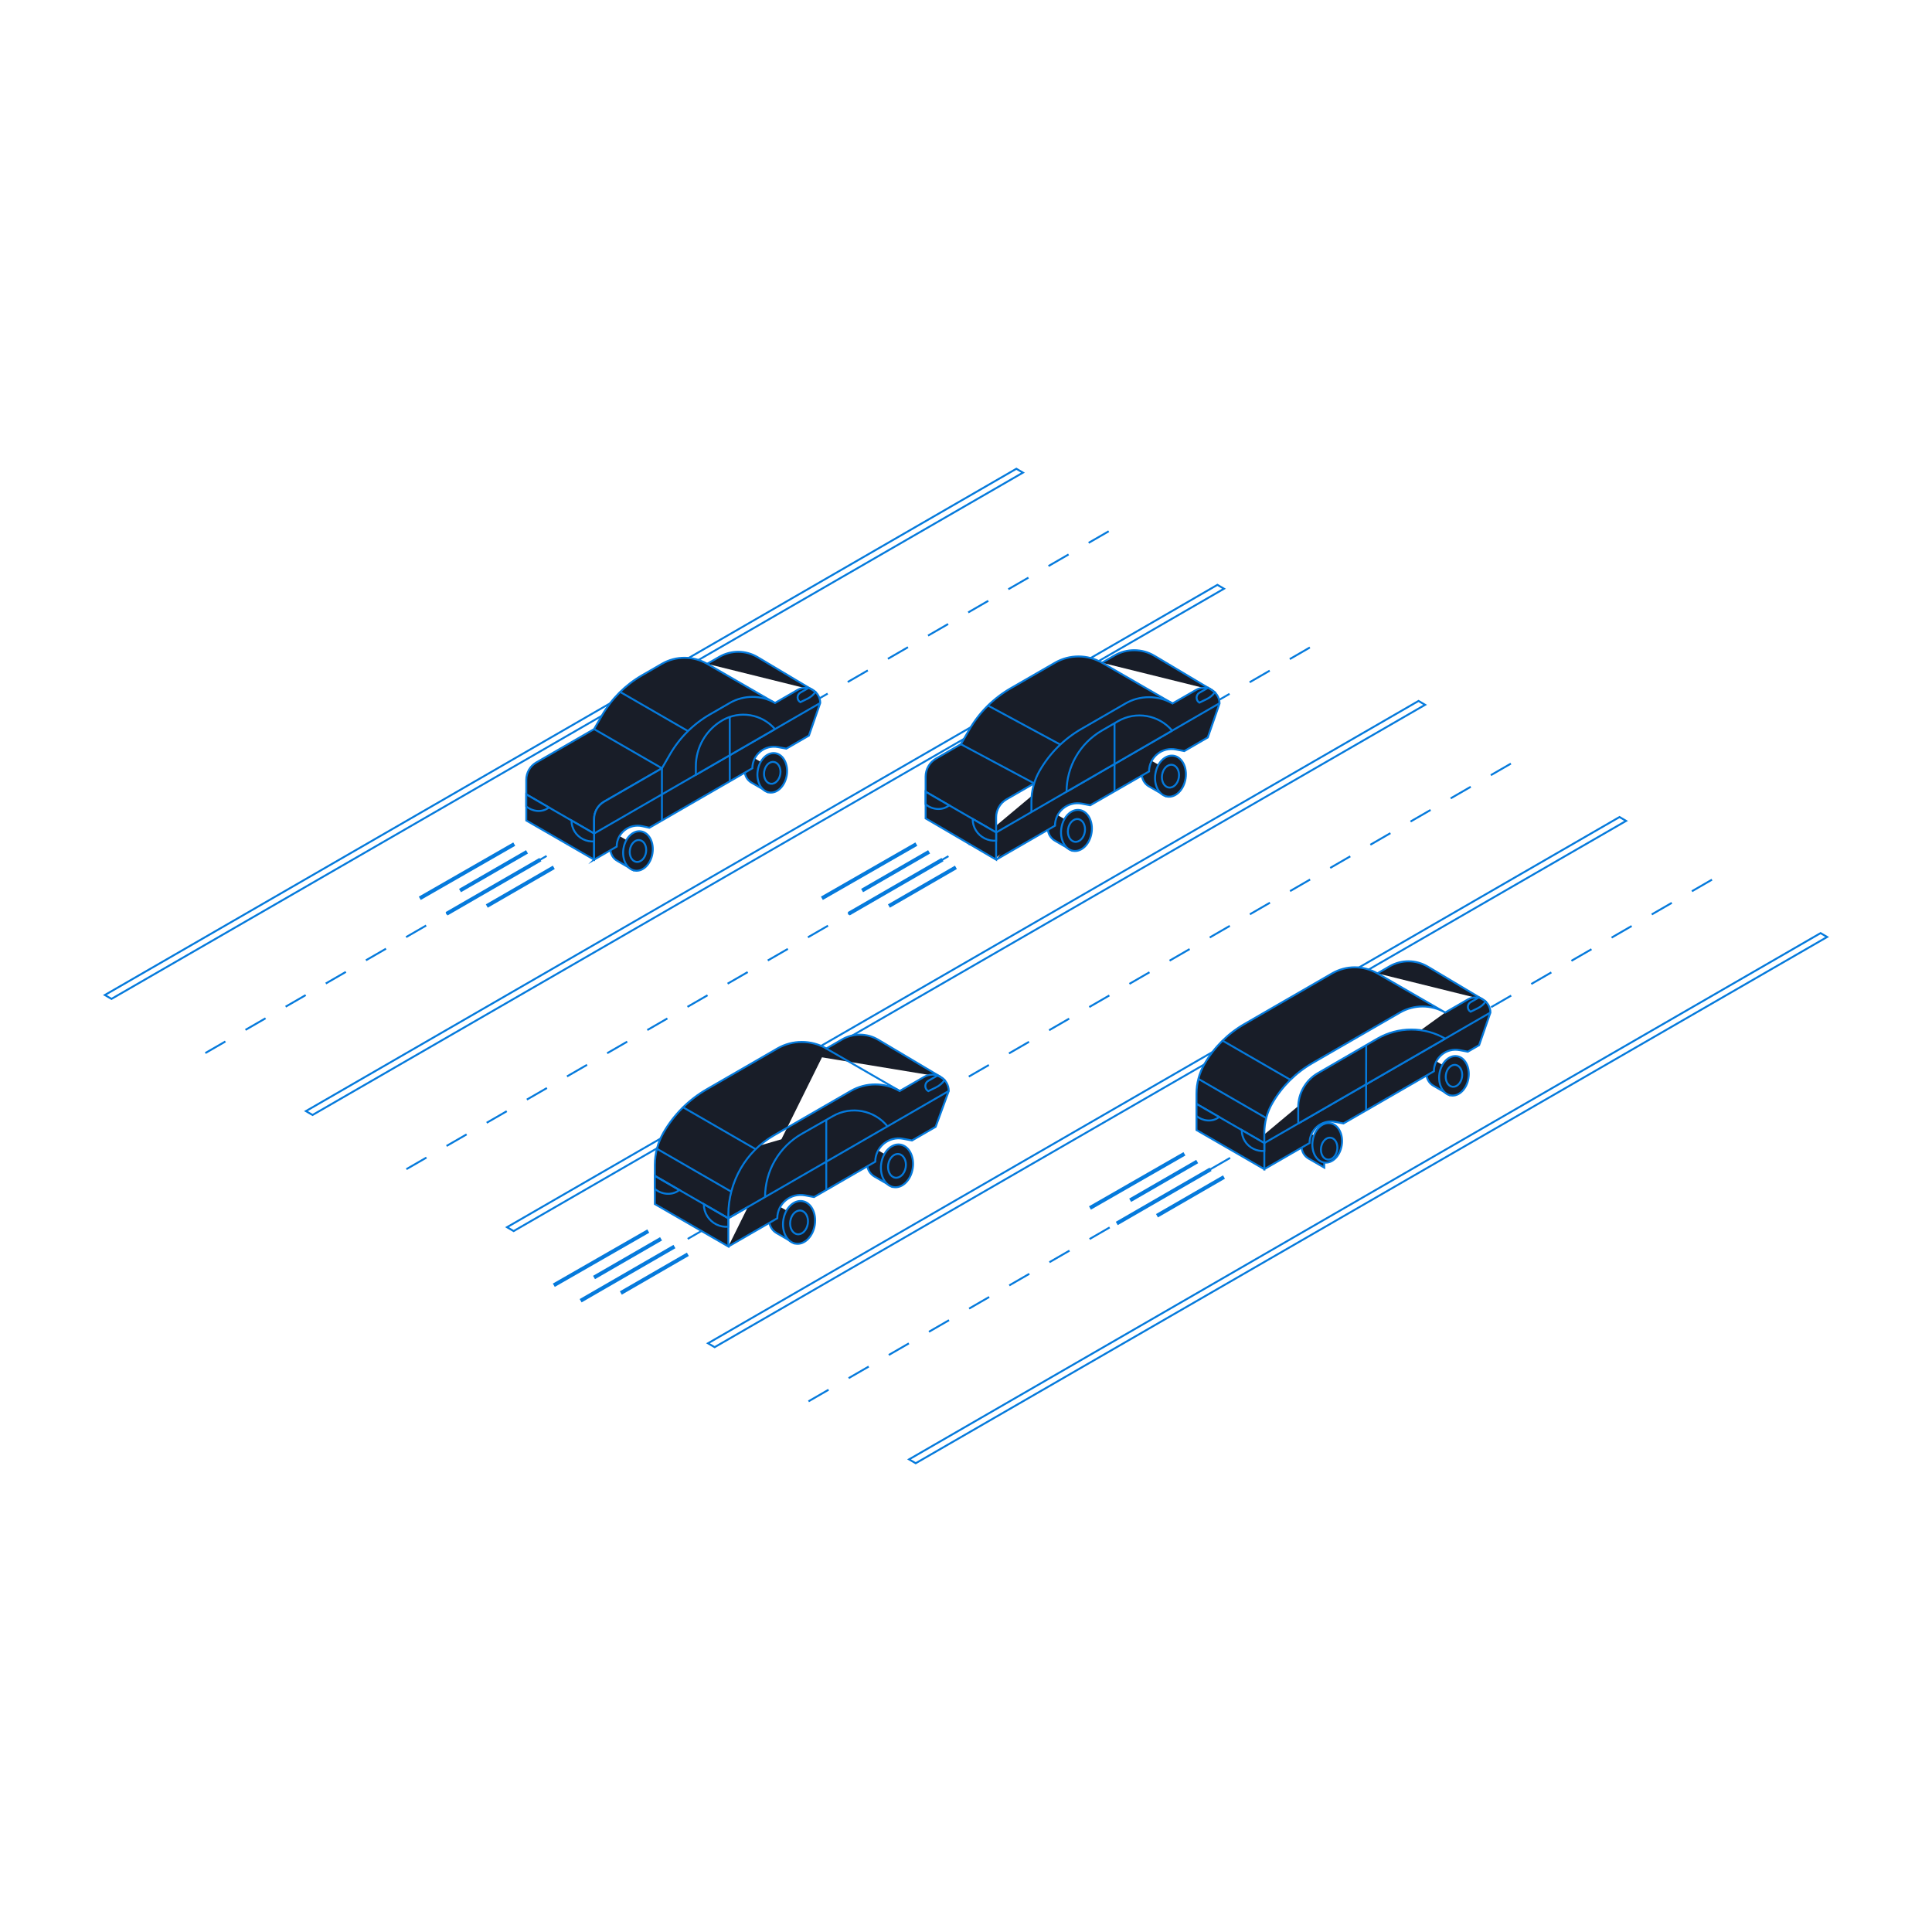
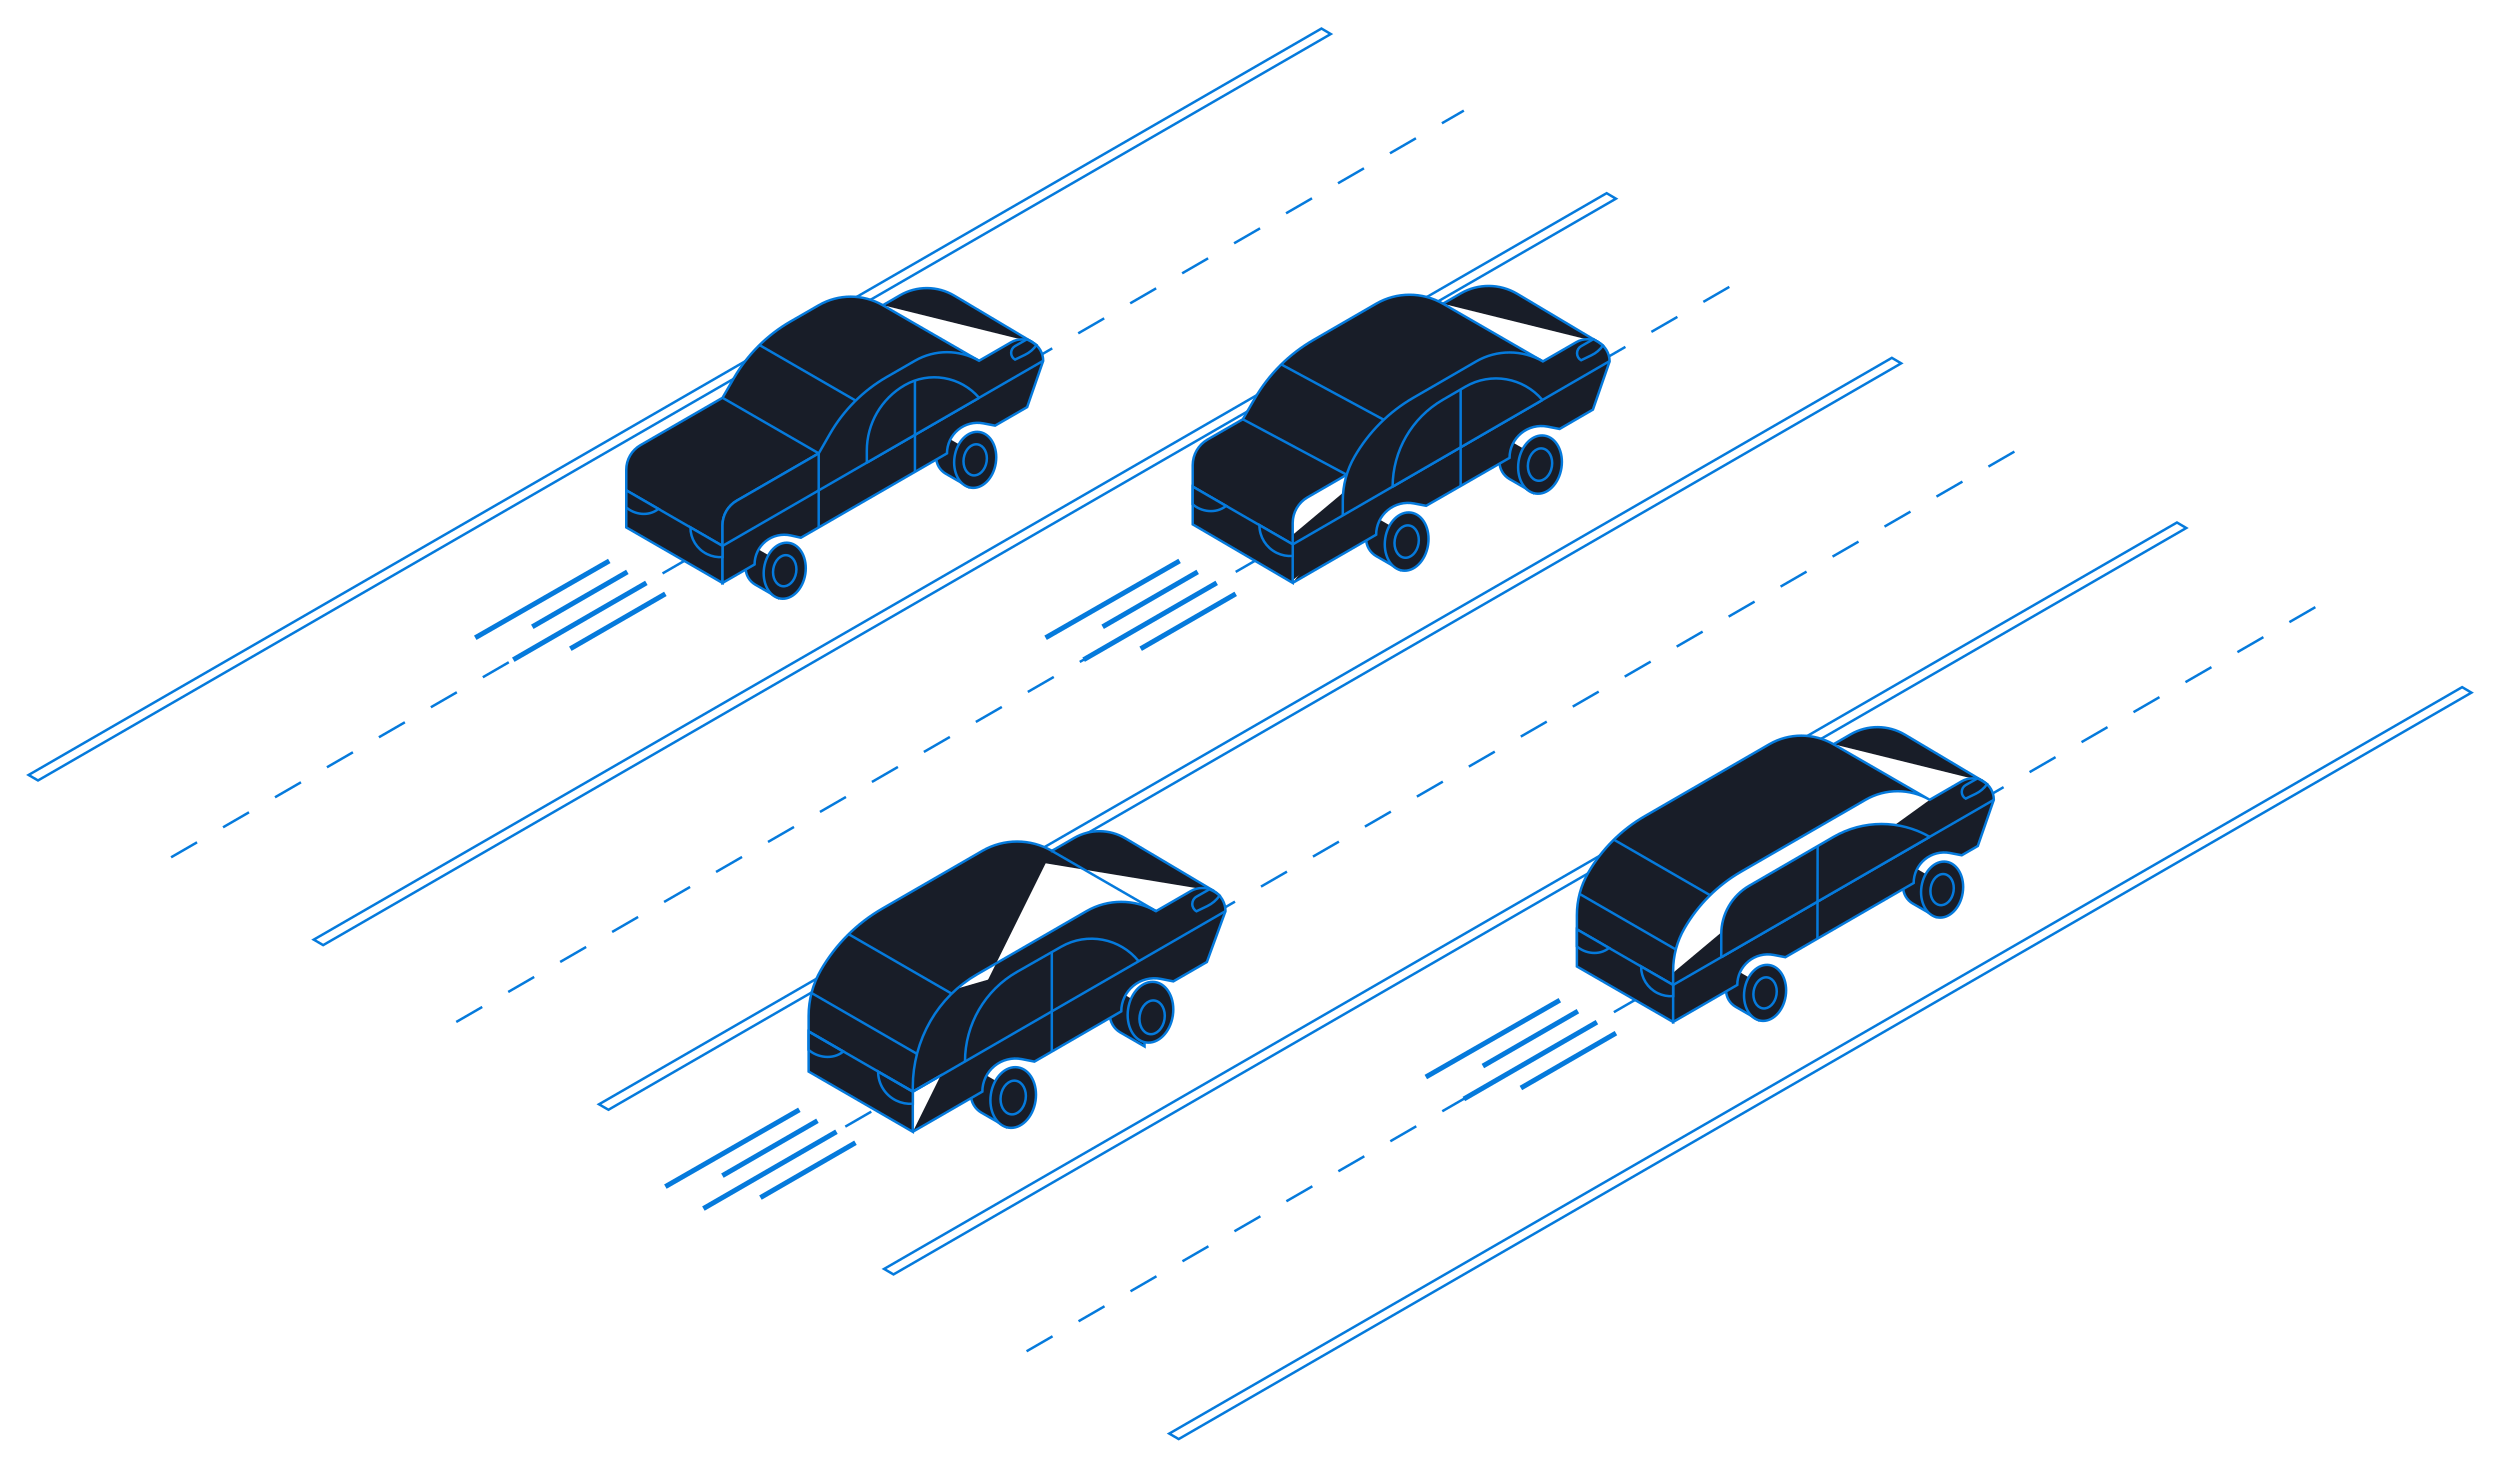
- <svg xmlns="http://www.w3.org/2000/svg" id="Final_Illustrations_copy" data-name="Final Illustrations copy" viewBox="0 0 2000 2000">
+ <svg xmlns="http://www.w3.org/2000/svg" id="Final_Illustrations_copy" data-name="Final Illustrations copy" viewBox="0 0 2000 1167.85">
  <defs>
    <style>.cls-1,.cls-2,.cls-3{fill:none;}.cls-1,.cls-2,.cls-3,.cls-4{stroke:#057adc;stroke-miterlimit:10;}.cls-1,.cls-2,.cls-4{stroke-width:2px;}.cls-1{stroke-dasharray:24;}.cls-3{stroke-width:4px;}.cls-4,.cls-5{fill:#181d28;}</style>
  </defs>
-   <line class="cls-1" x1="420.68" y1="1210.31" x2="1364.2" y2="665.52" />
-   <line class="cls-1" x1="628.78" y1="1330.5" x2="1572.33" y2="785.7" />
-   <line class="cls-1" x1="836.94" y1="1450.66" x2="1780.46" y2="905.87" />
-   <line class="cls-1" x1="212.55" y1="1090.14" x2="1156.07" y2="545.15" />
-   <polygon class="cls-2" points="1058.94 489.27 1052.14 485.26 108.54 1030.05 115.42 1034.06 1058.94 489.27" />
-   <polygon class="cls-2" points="1267.07 609.44 1260.27 605.43 316.67 1150.22 323.55 1154.23 1267.07 609.44" />
-   <polygon class="cls-2" points="1475.25 729.61 1468.46 725.61 524.85 1270.4 531.73 1274.4 1475.25 729.61" />
-   <polygon class="cls-2" points="1683.33 849.79 1676.53 845.78 732.93 1390.57 739.81 1394.58 1683.33 849.79" />
-   <polygon class="cls-2" points="1891.46 969.95 1884.66 965.95 941.06 1510.73 947.94 1514.74 1891.46 969.95" />
-   <line class="cls-3" x1="892.44" y1="921.89" x2="961.81" y2="881.83" />
-   <line class="cls-3" x1="850.81" y1="929.9" x2="948.61" y2="873.82" />
-   <line class="cls-3" x1="920.19" y1="937.92" x2="989.56" y2="897.86" />
-   <line class="cls-3" x1="878.56" y1="945.93" x2="975.69" y2="889.85" />
-   <line class="cls-3" x1="476.18" y1="921.89" x2="545.55" y2="881.83" />
-   <line class="cls-3" x1="434.55" y1="929.9" x2="532.35" y2="873.82" />
-   <line class="cls-3" x1="503.93" y1="937.92" x2="573.3" y2="897.86" />
-   <line class="cls-3" x1="462.3" y1="945.93" x2="559.43" y2="889.85" />
-   <line class="cls-3" x1="614.93" y1="1322.47" x2="684.31" y2="1282.42" />
-   <line class="cls-3" x1="573.3" y1="1330.48" x2="671.1" y2="1274.4" />
-   <line class="cls-3" x1="642.68" y1="1338.5" x2="712.06" y2="1298.44" />
-   <line class="cls-3" x1="601.06" y1="1346.51" x2="698.18" y2="1290.43" />
-   <line class="cls-3" x1="1169.94" y1="1242.49" x2="1239.32" y2="1202.43" />
-   <line class="cls-3" x1="1128.32" y1="1250.5" x2="1226.11" y2="1194.42" />
-   <line class="cls-3" x1="1197.69" y1="1258.52" x2="1267.07" y2="1218.46" />
-   <line class="cls-3" x1="1156.07" y1="1266.53" x2="1253.19" y2="1210.45" />
-   <path class="cls-4" d="M923,1198.9v29.28L905.3,1218a15.27,15.27,0,0,1-7.64-13.23v-20.46" />
-   <ellipse class="cls-4" cx="928.6" cy="1206.98" rx="22.28" ry="16.48" transform="translate(-406.28 1939.91) rotate(-81.2)" />
-   <ellipse class="cls-4" cx="928.6" cy="1206.98" rx="12.38" ry="9.16" transform="translate(-406.28 1939.91) rotate(-81.2)" />
-   <path class="cls-4" d="M821.63,1257.43v29.28l-17.72-10.23a15.29,15.29,0,0,1-7.64-13.23v-20.46" />
-   <ellipse class="cls-4" cx="827.22" cy="1265.51" rx="22.28" ry="16.48" transform="translate(-549.99 1889.3) rotate(-81.2)" />
-   <ellipse class="cls-4" cx="827.22" cy="1265.51" rx="12.38" ry="9.16" transform="translate(-549.99 1889.3) rotate(-81.2)" />
-   <path class="cls-4" d="M973.68,1114.74,909,1076.28a36.9,36.9,0,0,0-37.32-.24l-14.42,8.33L841,1092.92" />
-   <polyline class="cls-4" points="677.86 1217.22 753.93 1261.14 982.14 1129.38" />
-   <path class="cls-4" d="M753.93,1290.43l50.71-29.28h0a24.19,24.19,0,0,1,28.76-23.75l9.28,1.78,63.39-36.6h0a24.17,24.17,0,0,1,28.75-23.74l9.28,1.78,24.47-14.12,13.57-37.12h0a16.91,16.91,0,0,0-25.36-14.64l-25.36,14.64h0a50.7,50.7,0,0,0-50.71,0l-79.84,46.1a93.06,93.06,0,0,0-34,34h0a96.32,96.32,0,0,0-12.89,48.13v32.76h0l-76.06-43.92v-40.63a67,67,0,0,1,9-33.46h0a122.38,122.38,0,0,1,44.79-44.78l73-42.17a50.7,50.7,0,0,1,50.71,0h0" />
-   <line class="cls-4" x1="679.98" y1="1189.17" x2="756.98" y2="1233.62" />
-   <path class="cls-4" d="M792,1239.18h0a75.36,75.36,0,0,1,38.09-65.49l32.25-18.36A44.38,44.38,0,0,1,918.74,1166h0" />
-   <line class="cls-4" x1="707.09" y1="1146.26" x2="782.23" y2="1189.64" />
-   <line class="cls-4" x1="931.42" y1="1129.38" x2="855.35" y2="1085.46" />
-   <path class="cls-4" d="M753.93,1261.15l-25.36-14.65h0a23.51,23.51,0,0,0,13.14,21.1h0a23.52,23.52,0,0,0,12.21,2.35Z" />
-   <path class="cls-4" d="M677.88,1217.22l25.34,14.67h0c-7.84,6.35-19.08,4.37-25.36-1.21Z" />
-   <polyline class="cls-2" points="982.14 1129.38 753.93 1261.14 677.88 1217.22" />
-   <line class="cls-4" x1="855.35" y1="1159.29" x2="855.35" y2="1231.86" />
-   <path class="cls-4" d="M970.32,1113.53l-9.32,5.3a6.19,6.19,0,0,0-.07,10.72h0l7.88-3.8a23.51,23.51,0,0,0,9-7.65l-1-.84a21.81,21.81,0,0,0-6.13-3.58Z" />
-   <path class="cls-4" d="M1206.38,795.79V823.9l-17-9.82a14.66,14.66,0,0,1-7.33-12.7V781.74" />
-   <ellipse class="cls-4" cx="1211.74" cy="803.55" rx="21.39" ry="15.82" transform="translate(232.2 1878.03) rotate(-81.2)" />
-   <ellipse class="cls-4" cx="1211.74" cy="803.55" rx="11.88" ry="8.79" transform="translate(232.2 1878.03) rotate(-81.2)" />
-   <path class="cls-4" d="M1109.05,852v28.11l-17-9.82a14.67,14.67,0,0,1-7.34-12.7V837.93" />
-   <ellipse class="cls-4" cx="1114.41" cy="859.74" rx="21.39" ry="15.82" transform="translate(94.24 1829.44) rotate(-81.2)" />
-   <ellipse class="cls-4" cx="1114.41" cy="859.74" rx="11.88" ry="8.79" transform="translate(94.24 1829.44) rotate(-81.2)" />
-   <polygon class="cls-5" points="1073.2 819.6 1077.75 850.12 1031.19 887.9 1031.19 854.75 1073.2 819.6" />
-   <path class="cls-4" d="M1140.75,686.08l13-7.54a40.74,40.74,0,0,1,41.21.29l59.33,35.36" />
-   <path class="cls-4" d="M1213.78,728.24l-73-42.16a48.66,48.66,0,0,0-48.68,0L1046.3,712.5a117.5,117.5,0,0,0-43,43l-8.61,14.91L969,785.26A21.58,21.58,0,0,0,958.19,804v43.2l73,42.72h0V846.12A21.59,21.59,0,0,1,1042,827.43l28.55-16.49" />
-   <path class="cls-4" d="M1067.73,840.68V829.79a64.19,64.19,0,0,1,8.6-32.12h0a117.45,117.45,0,0,1,43-43l45.77-26.43a48.71,48.71,0,0,1,48.68,0h0l24.34-14A16.23,16.23,0,0,1,1262.46,728v.27l-12.17,35.14L1226,777.52l-8.83-1.72a23.24,23.24,0,0,0-27.68,22.81h0l-60.86,35-8.84-1.7a23.27,23.27,0,0,0-27.67,22.85h0l-60.86,35.14" />
-   <line class="cls-4" x1="1022.76" y1="730.39" x2="1097.62" y2="770.8" />
-   <polyline class="cls-2" points="1262.46 727.97 1031.21 861.77 958.19 819.6" />
-   <path class="cls-4" d="M1104.09,819.6h0a73.39,73.39,0,0,1,36.56-63.32l16.66-9.66a44.32,44.32,0,0,1,56.1,9.73h0" />
-   <line class="cls-4" x1="994.7" y1="770.41" x2="1070.55" y2="810.94" />
-   <line class="cls-4" x1="1153.74" y1="748.68" x2="1153.74" y2="819.13" />
-   <path class="cls-4" d="M1031.21,861.74l-24.34-14h0a22.55,22.55,0,0,0,12.62,20.25h0a22.56,22.56,0,0,0,11.72,2.25Z" />
-   <path class="cls-4" d="M958.21,819.6l24.32,14.09h0c-7.53,6.09-18.32,4.19-24.34-1.17Z" />
-   <path class="cls-4" d="M1250.65,712l-9,5.09a6,6,0,0,0-.07,10.29h0l7.57-3.65a21.05,21.05,0,0,0,8.37-7.1l-3.23-2.43Z" />
-   <line class="cls-4" x1="1104.09" y1="819.6" x2="1213.41" y2="756.35" />
-   <path class="cls-4" d="M794.32,792.63v27L778,810.22A14.1,14.1,0,0,1,770.91,798V779.12" />
-   <ellipse class="cls-4" cx="799.47" cy="800.09" rx="20.56" ry="15.21" transform="translate(-113.55 1467.7) rotate(-81.2)" />
-   <ellipse class="cls-4" cx="799.47" cy="800.09" rx="11.42" ry="8.45" transform="translate(-113.55 1467.7) rotate(-81.2)" />
-   <path class="cls-4" d="M655.29,873.55v27l-16.35-9.44a14.12,14.12,0,0,1-7.05-12.22V860" />
-   <ellipse class="cls-4" cx="660.45" cy="881.01" rx="20.56" ry="15.21" transform="translate(-311.26 1398.84) rotate(-81.2)" />
-   <ellipse class="cls-4" cx="660.45" cy="881.01" rx="11.42" ry="8.45" transform="translate(-311.26 1398.84) rotate(-81.2)" />
-   <path class="cls-4" d="M732,687.19,744.58,680a39.17,39.17,0,0,1,39.63.27l57,34" />
-   <path class="cls-4" d="M685.23,795.31l-59.84,34.55a20.74,20.74,0,0,0-10.38,18V889.9h0l-70.21-40.54V807.29a20.76,20.76,0,0,1,10.38-18L615,754.77l8.27-14.34a113,113,0,0,1,41.35-41.34l20.6-11.9a46.82,46.82,0,0,1,46.81,0l70.22,40.55" />
-   <path class="cls-4" d="M615,889.91l23.4-13.51h0a21.68,21.68,0,0,1,26.38-21.17l7.42,1.65,106.63-61.56h0a22.33,22.33,0,0,1,26.55-21.93L814,775l23.39-13.52,11.71-33.78h0a15.61,15.61,0,0,0-23.41-13.52l-23.4,13.52h0a46.79,46.79,0,0,0-46.82,0l-20.6,11.89A113,113,0,0,0,693.5,781l-8.27,14.33-51.64,29.81-8.2,4.74a20.74,20.74,0,0,0-10.38,18V889.9Z" />
-   <polyline class="cls-2" points="849.07 727.74 615.01 862.88 544.79 822.34" />
-   <path class="cls-4" d="M720.34,802.07v-8.73a55.09,55.09,0,0,1,27.55-47.72h0a43.29,43.29,0,0,1,54.37,9.15h0" />
-   <line class="cls-4" x1="641.99" y1="716.29" x2="712.21" y2="756.83" />
-   <line class="cls-4" x1="615.01" y1="754.77" x2="685.23" y2="795.31" />
-   <line class="cls-4" x1="755.44" y1="742.18" x2="755.46" y2="808.82" />
-   <line class="cls-4" x1="685.23" y1="795.31" x2="685.23" y2="849.37" />
-   <path class="cls-4" d="M615,862.88,591.6,849.37h0a21.71,21.71,0,0,0,12.13,19.47h0A21.8,21.8,0,0,0,615,871Z" />
-   <path class="cls-4" d="M544.81,822.34l23.39,13.54h0c-7.24,5.86-17.61,4-23.41-1.12Z" />
-   <path class="cls-4" d="M837.15,712.11l-8.6,4.89a5.71,5.71,0,0,0-.07,9.89h0l7.28-3.5a21.71,21.71,0,0,0,8.33-7.07l-2.71-1.9a15.23,15.23,0,0,0-1.83-1.09Z" />
-   <line class="cls-4" x1="720.34" y1="802.07" x2="802.26" y2="754.77" />
-   <path class="cls-4" d="M1370.84,1181.7v27l-16.35-9.45a14.1,14.1,0,0,1-7-12.21v-18.89" />
-   <ellipse class="cls-4" cx="1376" cy="1189.16" rx="20.56" ry="15.21" transform="matrix(0.15, -0.99, 0.99, 0.15, -9.74, 2366.95)" />
-   <ellipse class="cls-4" cx="1376" cy="1189.16" rx="11.42" ry="8.45" transform="translate(-9.74 2366.95) rotate(-81.2)" />
-   <path class="cls-4" d="M1500.07,1106.31v27l-16.36-9.44a14.11,14.11,0,0,1-7-12.21V1092.8" />
-   <ellipse class="cls-4" cx="1505.22" cy="1113.77" rx="20.56" ry="15.21" transform="translate(174.2 2430.8) rotate(-81.2)" />
-   <ellipse class="cls-4" cx="1505.22" cy="1113.77" rx="11.42" ry="8.45" transform="translate(174.2 2430.8) rotate(-81.2)" />
-   <polygon class="cls-5" points="1350.83 1139.22 1355.38 1169.74 1308.82 1207.52 1308.82 1174.38 1350.83 1139.22" />
-   <path class="cls-4" d="M1425.85,1007.63l12.55-7.25a39.15,39.15,0,0,1,39.62.28l57,34" />
-   <path class="cls-4" d="M1496.07,1048.17l-70.22-40.54a46.82,46.82,0,0,0-46.81,0l-90.82,52.44a112.89,112.89,0,0,0-41.34,41.34h0a61.68,61.68,0,0,0-8.27,30.89v37.51l70.21,40.53h0v-37.5a61.71,61.71,0,0,1,8.28-30.89h0a112.89,112.89,0,0,1,41.34-41.34l90.82-52.44a46.82,46.82,0,0,1,46.81,0h0l23.4-13.51a15.61,15.61,0,0,1,23.41,13.51h0l-11.7,33.79-11.71,6.75-8.56-1.64a22.33,22.33,0,0,0-26.55,21.92h0l-93.62,54-8.57-1.64a22.32,22.32,0,0,0-26.54,21.92h0l-46.8,27h0v-27" />
-   <polyline class="cls-2" points="1238.61 1142.78 1308.82 1183.32 1542.88 1048.17" />
-   <path class="cls-4" d="M1343.93,1163v-16.75a40.88,40.88,0,0,1,20.38-35.37l61.5-35.64a70.19,70.19,0,0,1,70.26-.08h0" />
-   <path class="cls-4" d="M1308.82,1183.32l-23.4-13.52h0a21.7,21.7,0,0,0,12.12,19.48h0a21.7,21.7,0,0,0,11.28,2.16Z" />
-   <path class="cls-4" d="M1238.62,1142.77l23.39,13.55h0c-7.24,5.85-17.61,4-23.41-1.13Z" />
-   <path class="cls-4" d="M1531,1032.54l-8.6,4.89a5.72,5.72,0,0,0-.06,9.9h0l7.27-3.51a21.71,21.71,0,0,0,8.33-7.07l-2.71-1.89a14.67,14.67,0,0,0-1.82-1.1Z" />
-   <line class="cls-4" x1="1265.59" y1="1077.27" x2="1335.8" y2="1117.81" />
-   <line class="cls-4" x1="1240.56" y1="1116.87" x2="1310.78" y2="1157.42" />
-   <line class="cls-4" x1="1414.28" y1="1081.96" x2="1414.15" y2="1149.53" />
-   <line class="cls-4" x1="1343.93" y1="1163.04" x2="1496.07" y2="1075.2" />
+   <line class="cls-1" x1="988.56" y1="457.52" x2="1399.2" y2="220.42" />
+   <line class="cls-1" x1="364.99" y1="817.57" x2="954.71" y2="477.07" />
+   <line class="cls-1" x1="593.1" y1="949.31" x2="1627.34" y2="352.14" />
+   <line class="cls-1" x1="1291.11" y1="809.72" x2="1855.47" y2="483.87" />
+   <line class="cls-1" x1="821.26" y1="1081.02" x2="1259.37" y2="828.06" />
+   <line class="cls-1" x1="530.05" y1="458.73" x2="1171.07" y2="88.48" />
+   <line class="cls-1" x1="136.86" y1="685.84" x2="506.54" y2="472.32" />
+   <polygon class="cls-2" points="1064.61 27.22 1057.16 22.83 22.86 619.98 30.4 624.37 1064.61 27.22" />
+   <polygon class="cls-2" points="1292.74 158.94 1285.29 154.55 250.99 751.71 258.53 756.1 1292.74 158.94" />
+   <polygon class="cls-2" points="1520.93 290.67 1513.48 286.28 479.19 883.43 486.73 887.82 1520.93 290.67" />
+   <polygon class="cls-2" points="1749.01 422.39 1741.56 418 707.26 1015.15 714.8 1019.54 1749.01 422.39" />
+   <polygon class="cls-2" points="1977.14 554.11 1969.69 549.72 935.39 1146.87 942.93 1151.26 1977.14 554.11" />
+   <line class="cls-3" x1="882.1" y1="501.43" x2="958.14" y2="457.52" />
+   <line class="cls-3" x1="836.47" y1="510.21" x2="943.67" y2="448.74" />
+   <line class="cls-3" x1="912.52" y1="518.99" x2="988.56" y2="475.08" />
+   <line class="cls-3" x1="866.89" y1="527.77" x2="973.35" y2="466.3" />
+   <line class="cls-3" x1="425.83" y1="501.43" x2="501.88" y2="457.52" />
+   <line class="cls-3" x1="380.2" y1="510.21" x2="487.4" y2="448.74" />
+   <line class="cls-3" x1="456.25" y1="518.99" x2="532.29" y2="475.08" />
+   <line class="cls-3" x1="410.62" y1="527.77" x2="517.08" y2="466.3" />
+   <line class="cls-3" x1="577.92" y1="940.51" x2="653.96" y2="896.6" />
+   <line class="cls-3" x1="532.29" y1="949.29" x2="639.49" y2="887.82" />
+   <line class="cls-3" x1="608.34" y1="958.07" x2="684.38" y2="914.17" />
+   <line class="cls-3" x1="562.71" y1="966.86" x2="669.17" y2="905.38" />
+   <line class="cls-3" x1="1186.28" y1="852.84" x2="1262.32" y2="808.93" />
+   <line class="cls-3" x1="1140.65" y1="861.62" x2="1247.85" y2="800.15" />
+   <line class="cls-3" x1="1216.69" y1="870.41" x2="1292.74" y2="826.5" />
+   <line class="cls-3" x1="1171.07" y1="879.19" x2="1277.53" y2="817.72" />
+   <path class="cls-4" d="M915.62,805.06v32.09L896.2,825.94a16.74,16.74,0,0,1-8.37-14.5V789" />
+   <ellipse class="cls-4" cx="921.74" cy="813.92" rx="24.42" ry="18.06" transform="matrix(0.15, -0.99, 0.99, 0.15, -23.66, 1600.23)" />
+   <ellipse class="cls-4" cx="921.74" cy="813.92" rx="13.57" ry="10.04" transform="translate(-23.66 1600.23) rotate(-81.2)" />
+   <path class="cls-4" d="M804.49,869.22v32.09L785.07,890.1a16.75,16.75,0,0,1-8.38-14.5V853.17" />
+   <ellipse class="cls-4" cx="810.61" cy="878.08" rx="24.42" ry="18.06" transform="translate(-181.19 1544.75) rotate(-81.2)" />
+   <ellipse class="cls-4" cx="810.61" cy="878.08" rx="13.57" ry="10.04" transform="translate(-181.19 1544.75) rotate(-81.2)" />
+   <path class="cls-4" d="M971.15,712.81l-70.92-42.16a40.45,40.45,0,0,0-40.91-.25l-15.8,9.12-17.79,9.37" />
+   <polyline class="cls-4" points="646.9 825.14 730.28 873.29 980.42 728.86" />
+   <path class="cls-4" d="M730.28,905.38l55.59-32.09h0a26.5,26.5,0,0,1,31.51-26l10.18,2L897,809.1h0a26.51,26.51,0,0,1,31.52-26l10.17,2,26.81-15.49,14.88-40.68h0a18.53,18.53,0,0,0-27.8-16.05l-27.79,16.05h0a55.57,55.57,0,0,0-55.58,0l-87.52,50.53a102,102,0,0,0-37.32,37.32h0a105.49,105.49,0,0,0-14.13,52.75v35.92h0L646.9,857.24V812.7A73.42,73.42,0,0,1,656.72,776h0a134.15,134.15,0,0,1,49.09-49.09l80.06-46.23a55.57,55.57,0,0,1,55.58,0h0" />
+   <line class="cls-4" x1="649.22" y1="794.39" x2="733.62" y2="843.12" />
+   <path class="cls-4" d="M772,849.22h0a82.59,82.59,0,0,1,41.74-71.79l35.36-20.12A48.65,48.65,0,0,1,910.94,769h0" />
+   <line class="cls-4" x1="678.94" y1="747.36" x2="761.3" y2="794.91" />
+   <line class="cls-4" x1="924.83" y1="728.86" x2="841.45" y2="680.71" />
+   <path class="cls-4" d="M730.28,873.29l-27.8-16h0a25.79,25.79,0,0,0,14.41,23.13h0a25.87,25.87,0,0,0,13.38,2.57Z" />
+   <path class="cls-4" d="M646.92,825.14l27.77,16.09h0c-8.59,6.95-20.91,4.78-27.79-1.34Z" />
+   <polyline class="cls-2" points="980.42 728.86 730.28 873.29 646.92 825.14" />
+   <line class="cls-4" x1="841.45" y1="761.64" x2="841.45" y2="841.19" />
+   <path class="cls-4" d="M967.47,711.49l-10.21,5.8a6.78,6.78,0,0,0-.08,11.75h0l8.63-4.16a25.83,25.83,0,0,0,9.9-8.39l-1.11-.92a24.06,24.06,0,0,0-6.71-3.92Z" />
+   <path class="cls-4" d="M1226.21,363.21V394l-18.64-10.77a16.06,16.06,0,0,1-8-13.92V347.8" />
+   <ellipse class="cls-4" cx="1232.09" cy="371.71" rx="23.44" ry="17.34" transform="translate(676.19 1532.39) rotate(-81.2)" />
+   <ellipse class="cls-4" cx="1232.09" cy="371.71" rx="13.02" ry="9.63" transform="translate(676.19 1532.39) rotate(-81.2)" />
+   <path class="cls-4" d="M1119.53,424.8v30.81l-18.65-10.76a16.09,16.09,0,0,1-8-13.92V409.39" />
+   <ellipse class="cls-4" cx="1125.4" cy="433.3" rx="23.44" ry="17.34" transform="translate(524.96 1479.13) rotate(-81.2)" />
+   <ellipse class="cls-4" cx="1125.4" cy="433.3" rx="13.02" ry="9.63" transform="translate(524.96 1479.13) rotate(-81.2)" />
+   <polygon class="cls-5" points="1080.23 389.31 1085.22 422.76 1034.19 464.17 1034.19 427.84 1080.23 389.31" />
+   <path class="cls-4" d="M1154.28,243l14.3-8.26a44.66,44.66,0,0,1,45.17.31l65,38.76" />
+   <path class="cls-4" d="M1234.33,289.17l-80-46.22a53.37,53.37,0,0,0-53.36,0l-50.17,29a128.73,128.73,0,0,0-47.13,47.13l-9.43,16.33L966,351.66a23.67,23.67,0,0,0-11.83,20.49V419.5l80,46.83h0v-48A23.67,23.67,0,0,1,1046,397.88l31.3-18.07" />
+   <path class="cls-4" d="M1074.24,412.41V400.47a70.44,70.44,0,0,1,9.43-35.21h0a128.81,128.81,0,0,1,47.13-47.13l50.16-29a53.34,53.34,0,0,1,53.37,0h0L1261,273.76a17.79,17.79,0,0,1,26.68,15.11v.3l-13.34,38.51-26.68,15.5-9.68-1.89a25.48,25.48,0,0,0-30.35,25h0l-66.7,38.34-9.69-1.86a25.5,25.5,0,0,0-30.33,25h0l-66.71,38.52" />
+   <line class="cls-4" x1="1024.95" y1="291.52" x2="1107" y2="335.81" />
+   <polyline class="cls-2" points="1287.68 288.87 1034.21 435.52 954.17 389.31" />
+   <path class="cls-4" d="M1114.1,389.31h0a80.47,80.47,0,0,1,40.07-69.42l18.25-10.59a48.59,48.59,0,0,1,61.5,10.68h0" />
+   <line class="cls-4" x1="994.19" y1="335.38" x2="1077.34" y2="379.81" />
+   <line class="cls-4" x1="1168.52" y1="311.57" x2="1168.52" y2="388.79" />
+   <path class="cls-4" d="M1034.21,435.5l-26.68-15.41h0a24.73,24.73,0,0,0,13.83,22.2h0a24.66,24.66,0,0,0,12.85,2.47Z" />
+   <path class="cls-4" d="M954.19,389.31l26.66,15.43h0c-8.25,6.68-20.08,4.6-26.68-1.28Z" />
+   <path class="cls-4" d="M1274.74,271.35l-9.81,5.58a6.51,6.51,0,0,0-.07,11.28h0l8.29-4a23.2,23.2,0,0,0,9.18-7.78l-3.55-2.67Z" />
+   <line class="cls-4" x1="1114.1" y1="389.31" x2="1233.92" y2="319.98" />
+   <path class="cls-4" d="M774.55,359.75v29.62L756.62,379a15.45,15.45,0,0,1-7.72-13.38V344.93" />
+   <ellipse class="cls-4" cx="780.2" cy="367.92" rx="22.54" ry="16.68" transform="translate(297.2 1082.62) rotate(-81.2)" />
+   <ellipse class="cls-4" cx="780.2" cy="367.92" rx="12.52" ry="9.26" transform="translate(297.2 1082.62) rotate(-81.2)" />
+   <path class="cls-4" d="M622.16,448.44v29.63l-17.93-10.35a15.47,15.47,0,0,1-7.72-13.39v-20.7" />
+   <ellipse class="cls-4" cx="627.81" cy="456.62" rx="22.54" ry="16.68" transform="translate(80.49 1007.15) rotate(-81.2)" />
+   <ellipse class="cls-4" cx="627.81" cy="456.62" rx="12.52" ry="9.26" transform="translate(80.49 1007.15) rotate(-81.2)" />
+   <path class="cls-4" d="M706.28,244.17,720,236.23a42.92,42.92,0,0,1,43.43.3L826,273.8" />
+   <path class="cls-4" d="M655,362.68l-65.59,37.87A22.76,22.76,0,0,0,578,420.25v46.12h0l-77-44.44V375.81a22.77,22.77,0,0,1,11.37-19.7L578,318.24l9.07-15.71a123.79,123.79,0,0,1,45.31-45.32l22.58-13a51.29,51.29,0,0,1,51.31,0l77,44.44" />
+   <path class="cls-4" d="M578,466.37l25.65-14.81h0a23.77,23.77,0,0,1,28.92-23.2l8.14,1.81,116.87-67.48h0a24.48,24.48,0,0,1,29.11-24l9.39,1.81,25.64-14.81,12.83-37h0A17.1,17.1,0,0,0,808.9,273.8l-25.65,14.81h0a51.34,51.34,0,0,0-51.31,0l-22.58,13A123.9,123.9,0,0,0,664,347L655,362.68l-56.59,32.68-9,5.19A22.76,22.76,0,0,0,578,420.25v46.12Z" />
+   <polyline class="cls-2" points="834.56 288.61 578.01 436.75 501.04 392.31" />
+   <path class="cls-4" d="M693.46,370.09v-9.57a60.41,60.41,0,0,1,30.19-52.31h0a47.43,47.43,0,0,1,59.59,10h0" />
+   <line class="cls-4" x1="607.59" y1="276.06" x2="684.55" y2="320.5" />
+   <line class="cls-4" x1="578.01" y1="318.24" x2="654.97" y2="362.68" />
+   <line class="cls-4" x1="731.94" y1="304.44" x2="731.95" y2="377.49" />
+   <line class="cls-4" x1="654.97" y1="362.68" x2="654.97" y2="421.93" />
+   <path class="cls-4" d="M578,436.75l-25.66-14.82h0a23.79,23.79,0,0,0,13.3,21.35h0A23.68,23.68,0,0,0,578,445.65Z" />
+   <path class="cls-4" d="M501.06,392.31l25.64,14.84h0c-7.94,6.42-19.31,4.42-25.66-1.23Z" />
+   <path class="cls-4" d="M821.5,271.48l-9.43,5.36a6.26,6.26,0,0,0-.07,10.84h0l8-3.84a23.83,23.83,0,0,0,9.14-7.74l-3-2.08a15.69,15.69,0,0,0-2-1.2Z" />
+   <line class="cls-4" x1="693.46" y1="370.09" x2="783.25" y2="318.24" />
+   <path class="cls-4" d="M1406.49,786.21v29.62l-17.93-10.35a15.45,15.45,0,0,1-7.73-13.38V771.39" />
+   <ellipse class="cls-4" cx="1412.14" cy="794.38" rx="22.54" ry="16.68" transform="translate(410.99 2068.3) rotate(-81.2)" />
+   <ellipse class="cls-4" cx="1412.14" cy="794.38" rx="12.52" ry="9.26" transform="translate(410.99 2068.3) rotate(-81.2)" />
+   <path class="cls-4" d="M1548.13,703.57V733.2l-17.93-10.35a15.46,15.46,0,0,1-7.73-13.39v-20.7" />
+   <ellipse class="cls-4" cx="1553.78" cy="711.75" rx="22.54" ry="16.68" transform="translate(612.61 2138.29) rotate(-81.2)" />
+   <ellipse class="cls-4" cx="1553.78" cy="711.75" rx="12.52" ry="9.26" transform="translate(612.61 2138.29) rotate(-81.2)" />
+   <polygon class="cls-5" points="1384.55 739.65 1389.54 773.1 1338.5 814.51 1338.5 778.18 1384.55 739.65" />
+   <path class="cls-4" d="M1466.78,595.4l13.75-7.94a42.94,42.94,0,0,1,43.43.3L1586.49,625" />
+   <path class="cls-4" d="M1543.75,639.84l-77-44.44a51.34,51.34,0,0,0-51.31,0l-99.55,57.49a123.69,123.69,0,0,0-45.31,45.31h0a67.73,67.73,0,0,0-9.07,33.86v41.11l77,44.43h0V776.49a67.73,67.73,0,0,1,9.07-33.85h0a123.9,123.9,0,0,1,45.32-45.32l99.55-57.48a51.34,51.34,0,0,1,51.31,0h0L1569.4,625a17.11,17.11,0,0,1,25.66,14.81h0l-12.83,37-12.83,7.41-9.39-1.81a24.46,24.46,0,0,0-29.09,24h0L1428.3,765.76l-9.39-1.81a24.48,24.48,0,0,0-29.1,24h0l-51.3,29.62h0V788" />
+   <polyline class="cls-2" points="1261.54 743.54 1338.5 787.98 1595.06 639.85" />
+   <path class="cls-4" d="M1377,765.76V747.39a44.8,44.8,0,0,1,22.34-38.77l67.4-39.07a77,77,0,0,1,77-.08h0" />
+   <path class="cls-4" d="M1338.5,788l-25.65-14.81h0a23.78,23.78,0,0,0,13.29,21.34h0a23.85,23.85,0,0,0,12.36,2.38Z" />
+   <path class="cls-4" d="M1261.56,743.54l25.63,14.84h0c-7.93,6.42-19.3,4.42-25.65-1.23Z" />
+   <path class="cls-4" d="M1582,622.71l-9.43,5.36a6.27,6.27,0,0,0-.07,10.85h0l8-3.85a23.72,23.72,0,0,0,9.13-7.74l-3-2.08a16.8,16.8,0,0,0-2-1.2Z" />
+   <line class="cls-4" x1="1291.11" y1="671.74" x2="1368.08" y2="716.18" />
+   <line class="cls-4" x1="1263.68" y1="715.15" x2="1340.65" y2="759.59" />
+   <line class="cls-4" x1="1454.1" y1="676.88" x2="1453.95" y2="750.95" />
+   <line class="cls-4" x1="1376.99" y1="765.76" x2="1543.75" y2="669.47" />
</svg>
